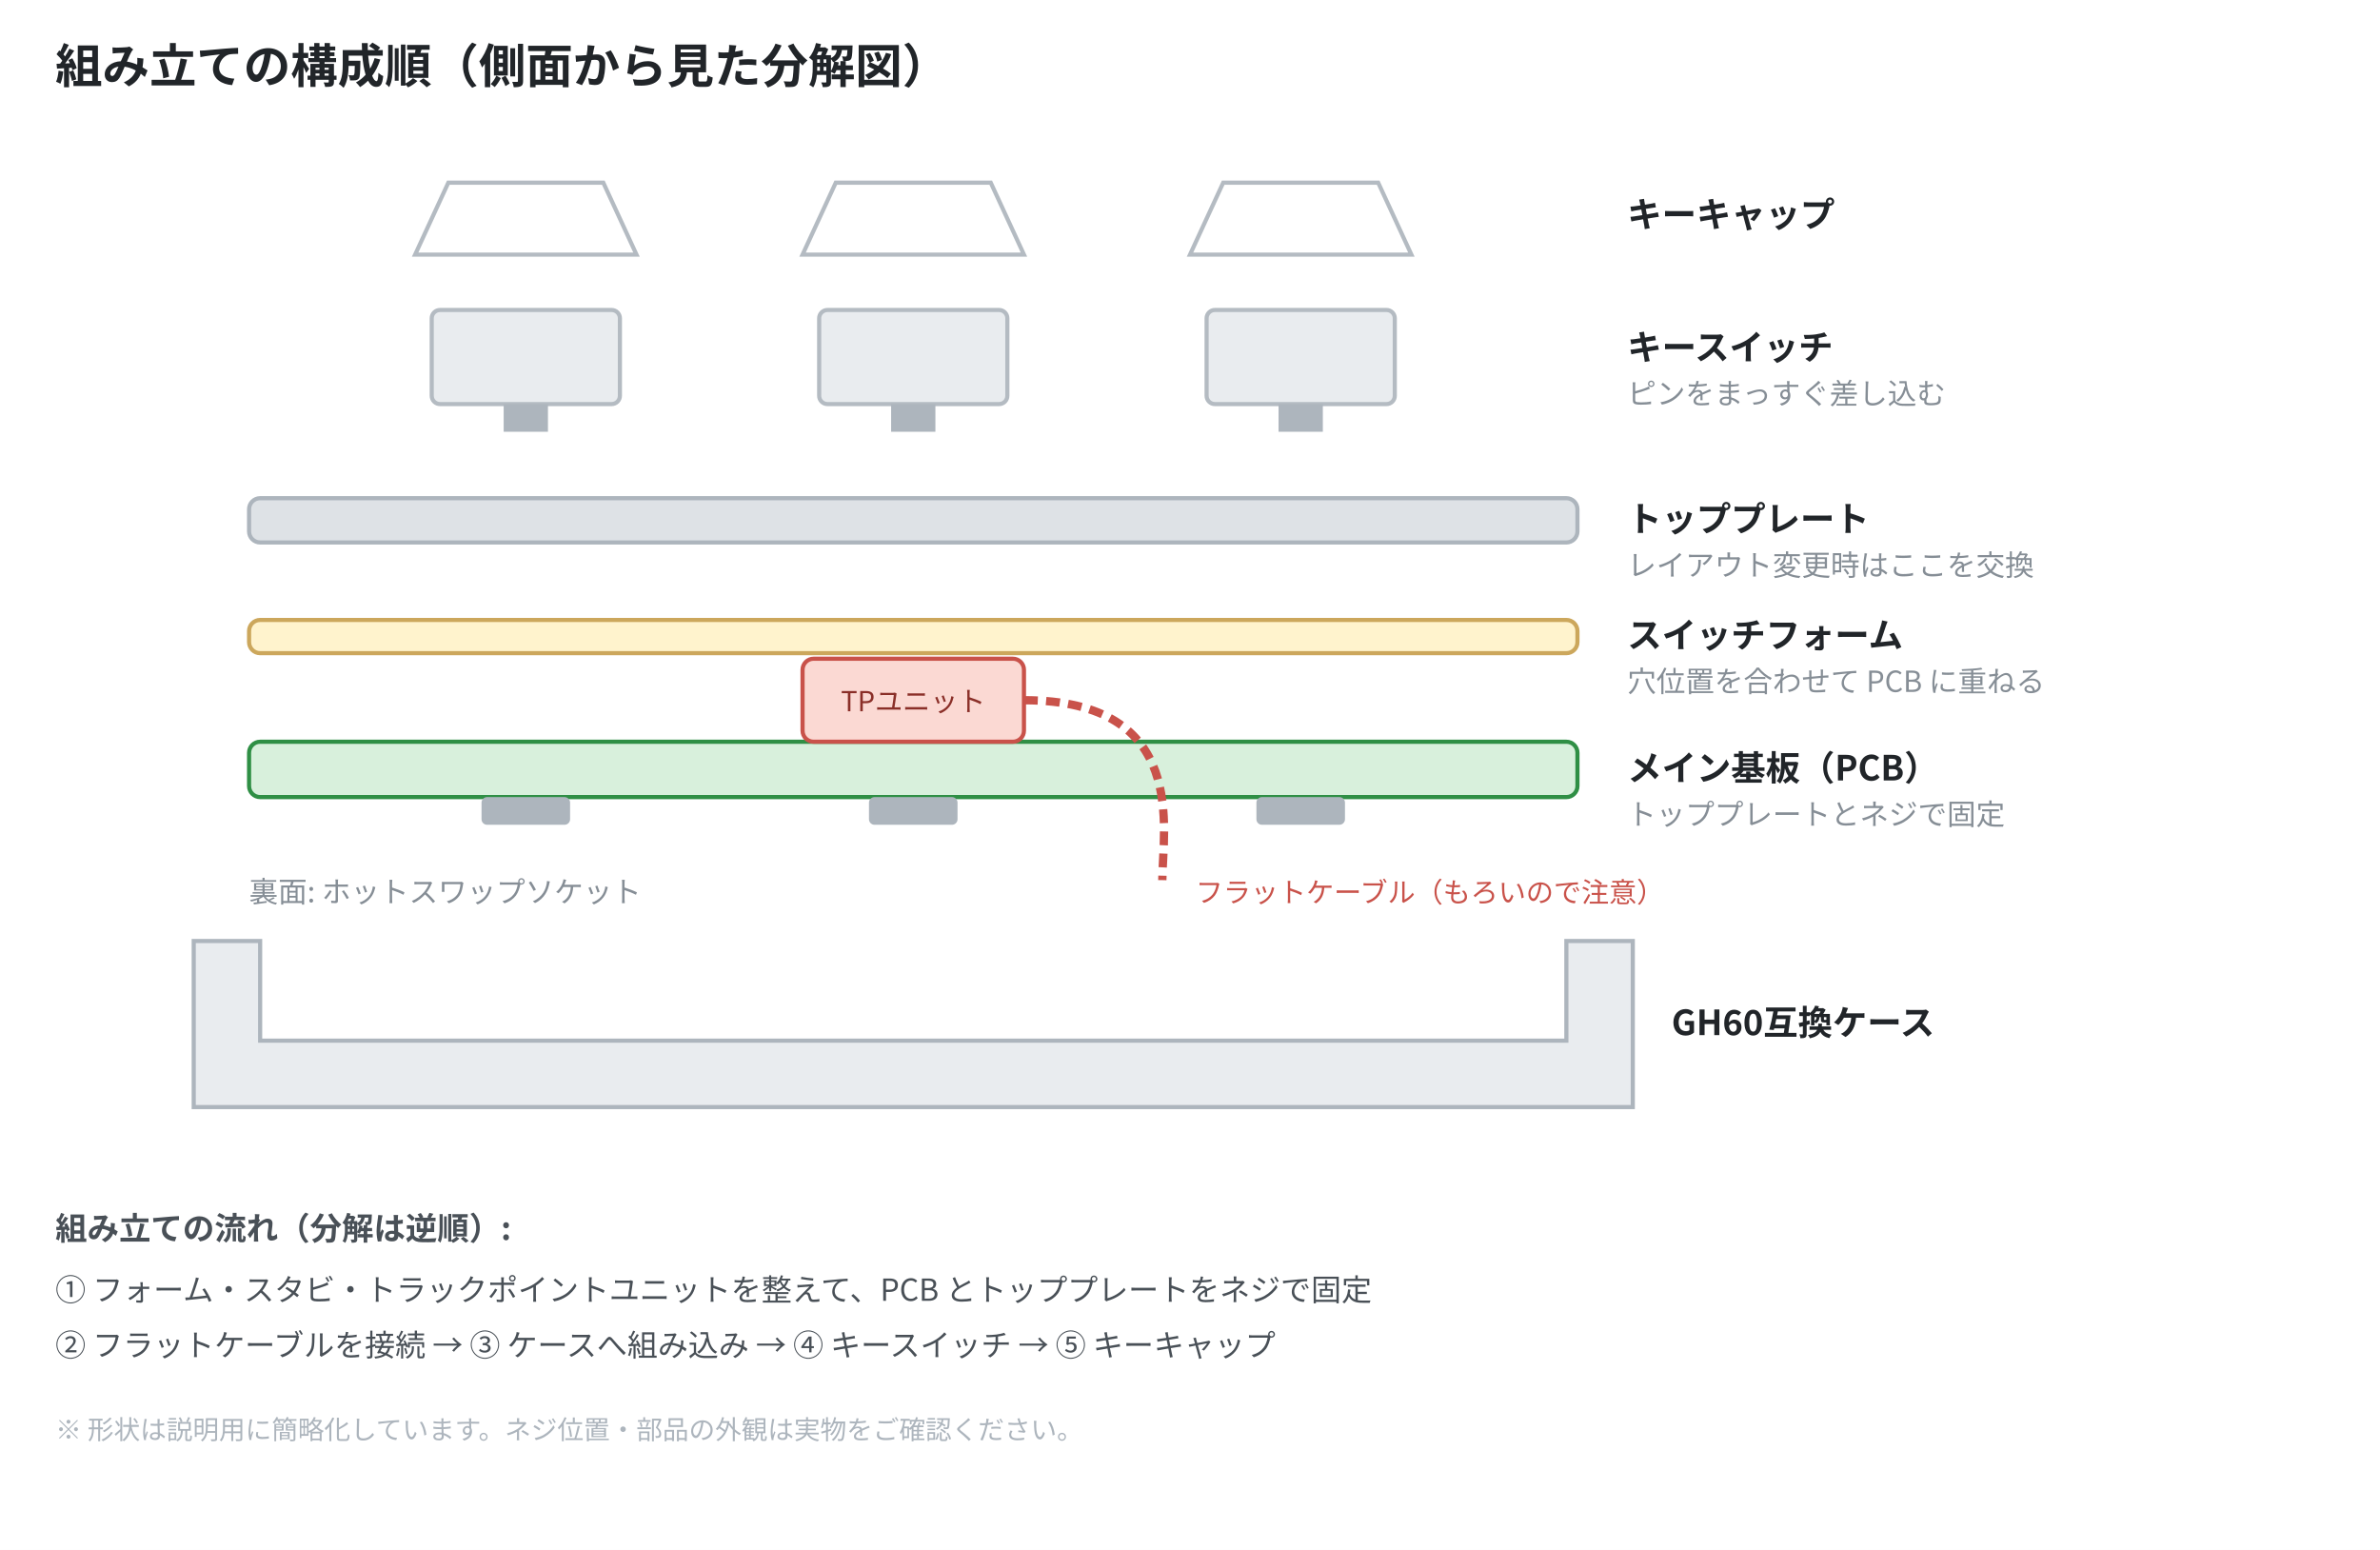
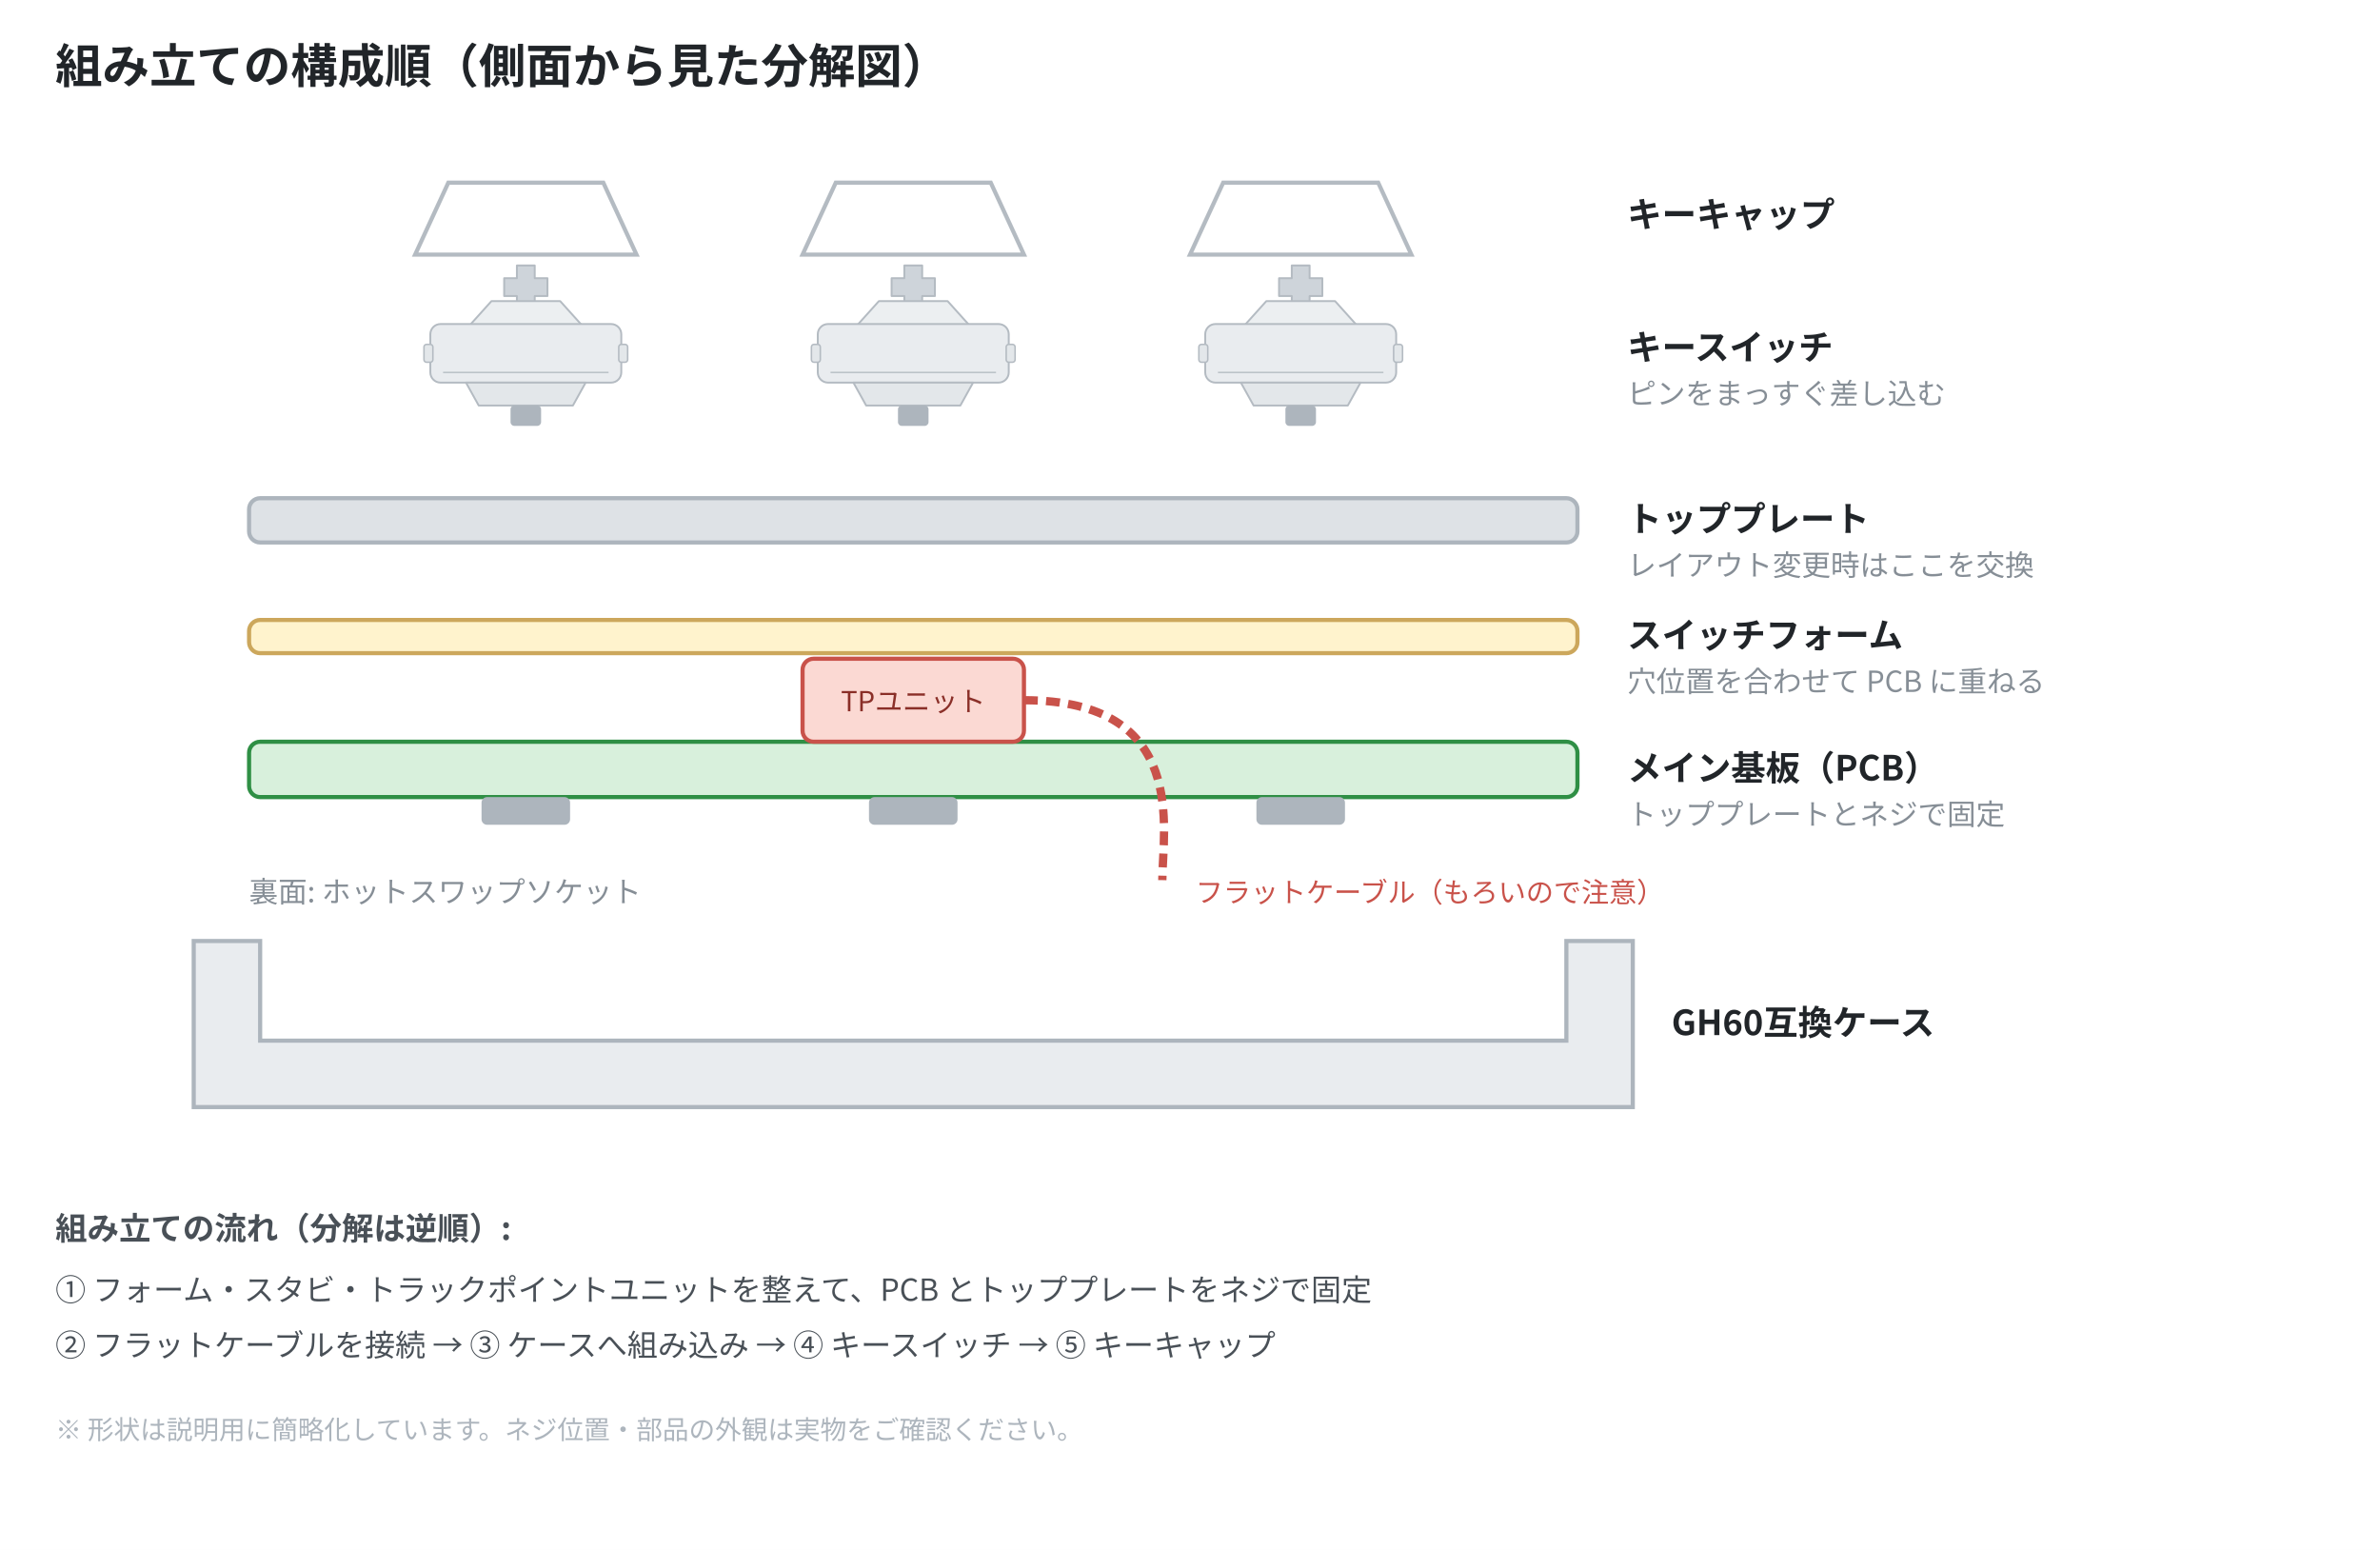
<svg xmlns="http://www.w3.org/2000/svg" width="860" height="560" viewBox="0 0 860 560" font-family="'Noto Sans CJK JP','Noto Sans JP','Hiragino Sans','Yu Gothic UI',sans-serif">
  <defs>
    <marker id="arr" markerWidth="7" markerHeight="7" refX="5" refY="3.5" orient="auto">
      <path d="M0,0 L7,3.5 L0,7 z" fill="#868e96" />
    </marker>
+     <g id="mxsw">
+       <path d="M68 2 h14 v10 h10 v14 h-10 v10 h-14 v-10 h-10 v-14 h10 z" fill="#ced4da" stroke="#b4bbc2" stroke-width="1.5" stroke-linejoin="round" />
+       <path d="M30 50 L48 30 H102 L120 50 Z" fill="#eceff1" stroke="#b4bbc2" stroke-width="1.5" stroke-linejoin="round" />
+       <rect x="0" y="48" width="150" height="46" rx="8" fill="#e9ecef" stroke="#b4bbc2" stroke-width="1.5" />
+       <rect x="-5" y="64" width="7" height="14" rx="2" fill="#e3e7ea" stroke="#b4bbc2" stroke-width="1.2" />
+       <rect x="148" y="64" width="7" height="14" rx="2" fill="#e3e7ea" stroke="#b4bbc2" stroke-width="1.2" />
+       <line x1="10" y1="86" x2="140" y2="86" stroke="#b4bbc2" stroke-width="1" />
+       <path d="M28 94 H122 L112 112 H38 Z" fill="#e3e7ea" stroke="#b4bbc2" stroke-width="1.5" stroke-linejoin="round" />
+       <rect x="63" y="112" width="24" height="16" rx="3" fill="#adb5bd" />
+     </g>
  </defs>
  <rect width="860" height="560" fill="#ffffff" />
  <text x="20" y="30" font-size="17" fill="#212529" text-anchor="start" font-weight="700">組み立ての構成順（側面から見た分解図）</text>
  <path d="M 150 92 L 162 66 L 218 66 L 230 92 Z" fill="#ffffff" stroke="#b4bbc2" stroke-width="1.5" />
  <path d="M 290 92 L 302 66 L 358 66 L 370 92 Z" fill="#ffffff" stroke="#b4bbc2" stroke-width="1.5" />
  <path d="M 430 92 L 442 66 L 498 66 L 510 92 Z" fill="#ffffff" stroke="#b4bbc2" stroke-width="1.5" />
  <text x="588" y="82" font-size="12.5" fill="#212529" text-anchor="start" font-weight="700">キーキャップ</text>
-   <rect x="156" y="112" width="68" height="34" rx="3" fill="#e9ecef" stroke="#b4bbc2" stroke-width="1.5" />
-   <rect x="182" y="146" width="16" height="10" fill="#adb5bd" />
-   <rect x="296" y="112" width="68" height="34" rx="3" fill="#e9ecef" stroke="#b4bbc2" stroke-width="1.5" />
-   <rect x="322" y="146" width="16" height="10" fill="#adb5bd" />
-   <rect x="436" y="112" width="68" height="34" rx="3" fill="#e9ecef" stroke="#b4bbc2" stroke-width="1.5" />
-   <rect x="462" y="146" width="16" height="10" fill="#adb5bd" />
+   <use href="#mxsw" transform="translate(155.5,95) scale(0.46)" />
+   <use href="#mxsw" transform="translate(295.5,95) scale(0.46)" />
+   <use href="#mxsw" transform="translate(435.5,95) scale(0.46)" />
  <text x="588" y="130" font-size="12.5" fill="#212529" text-anchor="start" font-weight="700">キースイッチ</text>
  <text x="588" y="146" font-size="10.5" fill="#868e96" text-anchor="start">ピンをまっすぐ差し込む</text>
  <rect x="90" y="180" width="480" height="16" rx="4" fill="#dee2e6" stroke="#adb5bd" stroke-width="1.5" />
  <text x="588" y="192.0" font-size="12.5" fill="#212529" text-anchor="start" font-weight="700">トッププレート</text>
  <text x="588" y="208.0" font-size="10.5" fill="#868e96" text-anchor="start">レイアウト変更時はここを交換</text>
  <rect x="90" y="224" width="480" height="12" rx="4" fill="#fff3cd" stroke="#cca75c" stroke-width="1.5" />
  <text x="588" y="234.0" font-size="12.5" fill="#212529" text-anchor="start" font-weight="700">スイッチフォーム</text>
  <text x="588" y="250.0" font-size="10.5" fill="#868e96" text-anchor="start">穴位置を合わせて PCB に重ねる</text>
  <rect x="90" y="268" width="480" height="20" rx="4" fill="#d8f0dc" stroke="#2f8f45" stroke-width="1.5" />
  <text x="588" y="282.0" font-size="12.5" fill="#212529" text-anchor="start" font-weight="700">メイン基板（PCB）</text>
  <text x="588" y="298.0" font-size="10.5" fill="#868e96" text-anchor="start">トッププレートとネジで固定</text>
  <rect x="290" y="238" width="80" height="30" rx="4" fill="#fbd9d3" stroke="#c9524a" stroke-width="1.5" />
  <text x="330" y="257" font-size="10" fill="#8a2f28" text-anchor="middle">TPユニット</text>
  <path d="M 370 253 C 430 253 420 300 420 318" fill="none" stroke="#c9524a" stroke-width="3" stroke-dasharray="5,3" />
  <text x="432" y="326" font-size="10" fill="#c9524a" text-anchor="start">フラットケーブル（もろいので注意）</text>
  <rect x="174" y="288" width="32" height="10" rx="2" fill="#adb5bd" />
  <rect x="314" y="288" width="32" height="10" rx="2" fill="#adb5bd" />
  <rect x="454" y="288" width="32" height="10" rx="2" fill="#adb5bd" />
  <text x="90" y="326" font-size="10.5" fill="#868e96" text-anchor="start">裏面: ホットスワップソケット</text>
  <path d="M 70 340 L 70 400 L 590 400 L 590 340 L 566 340 L 566 376 L 94 376 L 94 340 Z" fill="#e9ecef" stroke="#adb5bd" stroke-width="1.5" />
  <text x="604" y="374" font-size="12.5" fill="#212529" text-anchor="start" font-weight="700">GH60互換ケース</text>
  <text x="20" y="448" font-size="11.5" fill="#495057" text-anchor="start" font-weight="700">組み立ての流れ（分解は逆順）:</text>
  <text x="20" y="470" font-size="11" fill="#495057" text-anchor="start">① フォーム・スタビ・トラックポイントユニットを整えて、PCB とトッププレートをネジで固定</text>
  <text x="20" y="490" font-size="11" fill="#495057" text-anchor="start">② フラットケーブルを接続 → ③ ケースへ組み込み → ④ キースイッチ → ⑤ キーキャップ</text>
  <text x="20" y="520" font-size="9.5" fill="#adb5bd" text-anchor="start">※ 形状は説明用に簡略化しています。ネジ位置・部品の外観は実物をご確認ください。</text>
</svg>
